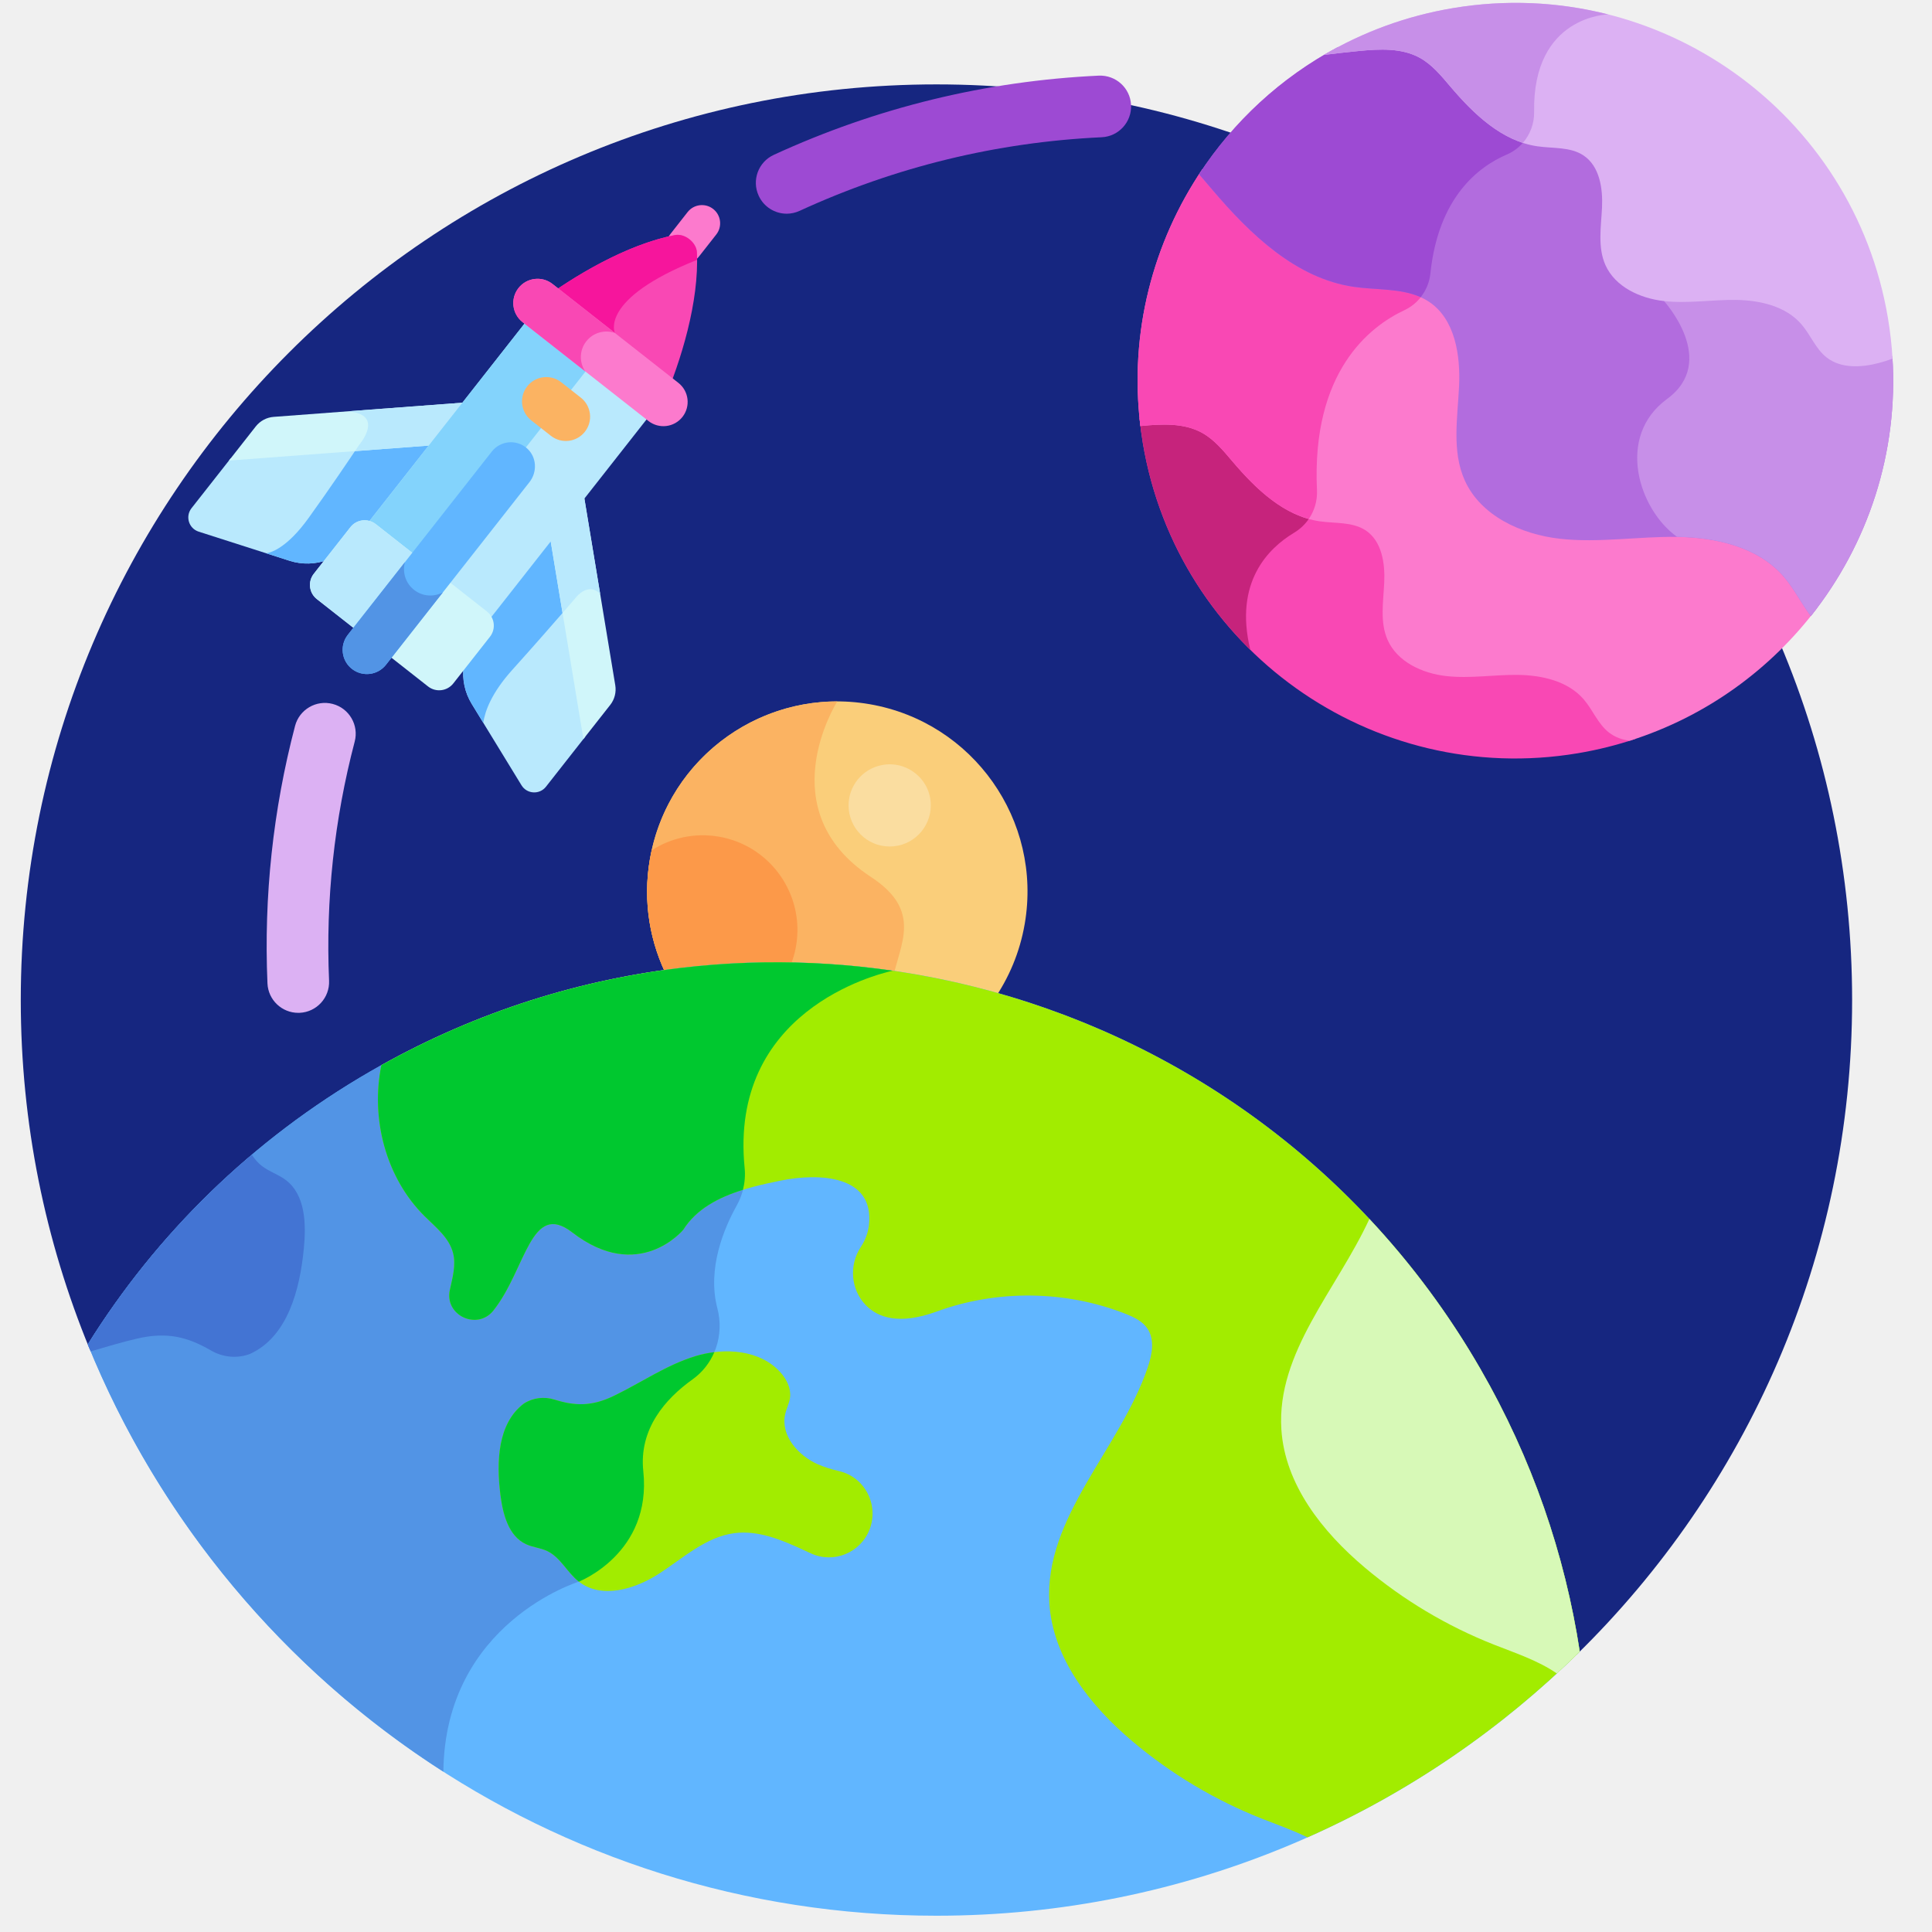
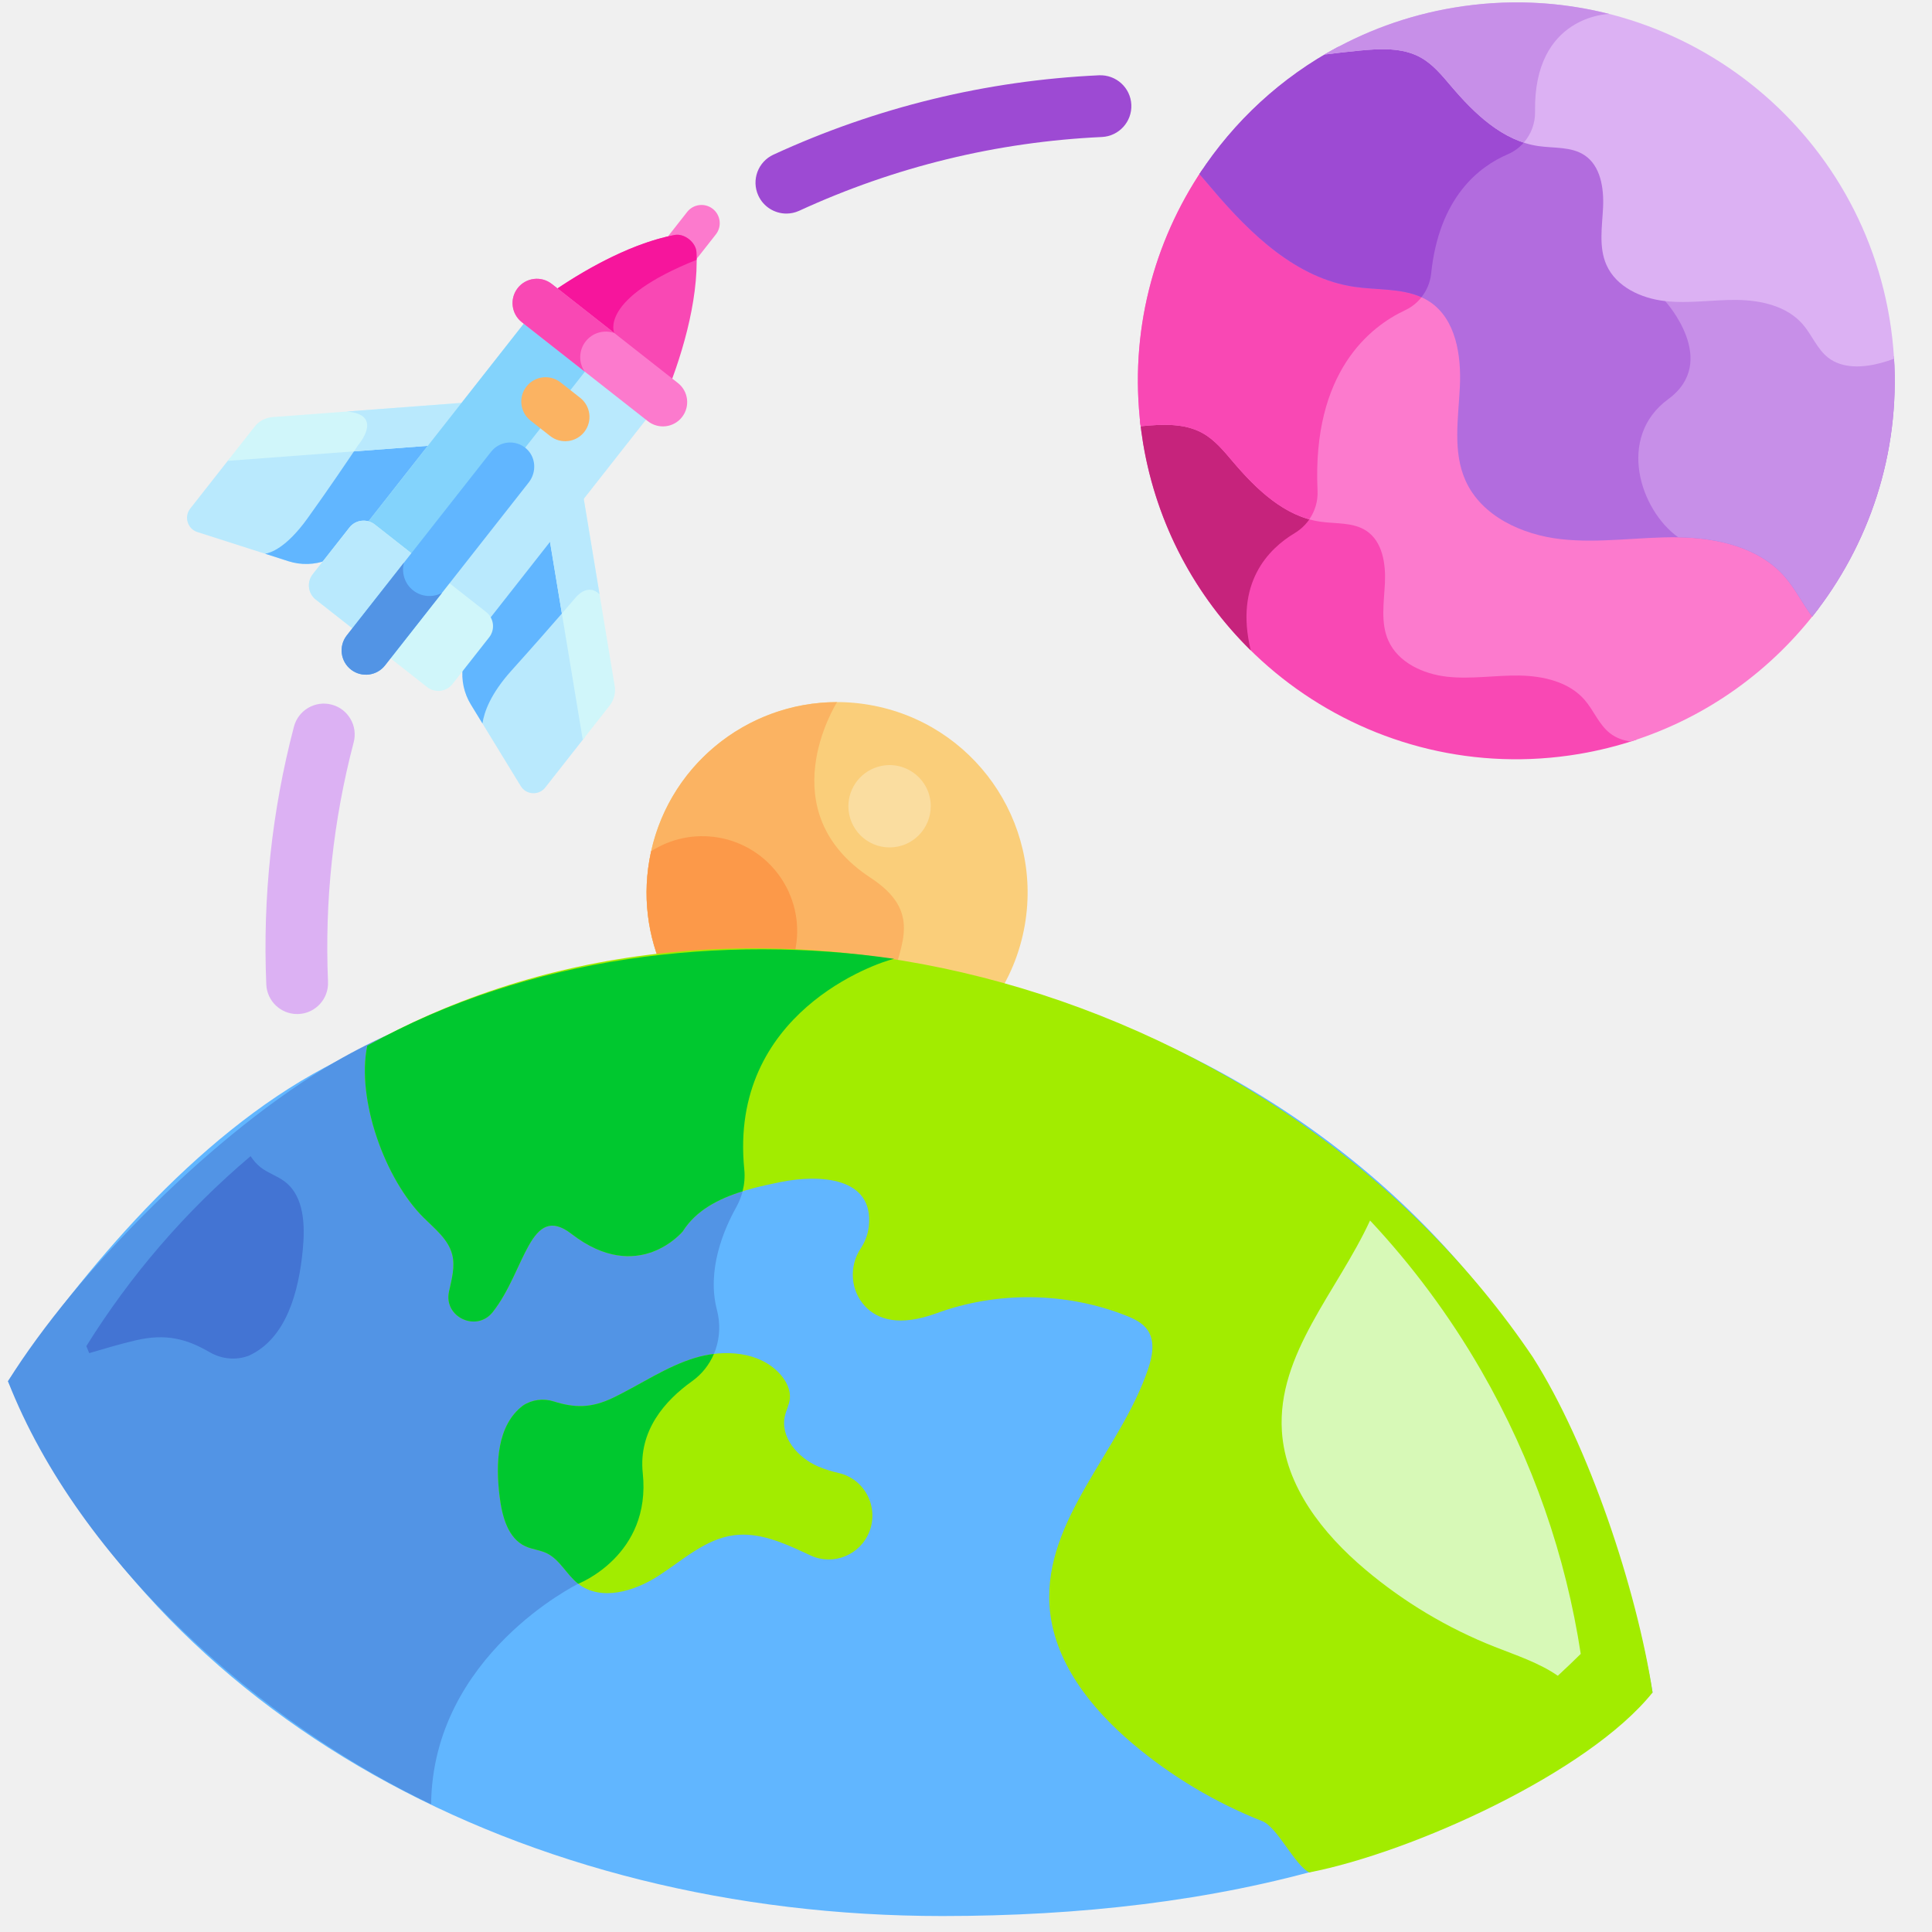
- <svg xmlns="http://www.w3.org/2000/svg" width="101" height="101" viewBox="0 0 101 101" fill="none">
+ <svg xmlns="http://www.w3.org/2000/svg" width="121" height="121" viewBox="0 0 121 121" fill="none">
  <g clip-path="url(#clip0_1_429)">
-     <path d="M82.419 86.504C91.306 77.814 96.824 65.693 96.824 52.28C96.824 25.844 75.392 4.412 48.955 4.412C22.518 4.412 1.086 25.844 1.086 52.28C1.086 58.73 2.365 64.879 4.676 70.495L82.419 86.504Z" fill="#162680" />
-     <path d="M41.127 11.172C40.517 11.172 39.933 10.824 39.662 10.232C39.289 9.424 39.643 8.467 40.452 8.095C45.828 5.623 51.544 4.23 57.443 3.954C58.336 3.918 59.087 4.6 59.129 5.489C59.17 6.378 58.483 7.133 57.594 7.175C52.11 7.43 46.797 8.725 41.799 11.024C41.581 11.123 41.352 11.172 41.127 11.172Z" fill="#9D4AD3" />
-     <path d="M15.592 52.949C14.733 52.949 14.019 52.273 13.982 51.407C13.787 46.865 14.273 42.337 15.425 37.949C15.651 37.089 16.533 36.574 17.394 36.8C18.254 37.026 18.769 37.907 18.543 38.768C17.472 42.843 17.021 47.049 17.203 51.269C17.241 52.158 16.551 52.91 15.661 52.948C15.638 52.949 15.615 52.949 15.592 52.949Z" fill="#DCB1F3" />
-     <path d="M51.928 52.299C52.738 51.138 53.314 49.787 53.57 48.3C54.502 42.889 50.871 37.746 45.46 36.813C40.048 35.881 34.906 39.513 33.974 44.924C33.592 47.143 33.978 49.317 34.938 51.173C40.621 50.377 46.413 50.764 51.928 52.299Z" fill="#FACE7A" />
-     <path d="M46.664 51.194C47.051 49.331 48.242 47.62 45.532 45.846C40.218 42.367 43.694 36.792 43.77 36.67C39.016 36.666 34.808 40.08 33.974 44.924C33.592 47.143 33.978 49.317 34.938 51.173C38.837 50.627 42.787 50.638 46.664 51.194Z" fill="#FBB362" />
-     <path d="M41.193 50.773C41.39 50.365 41.535 49.924 41.616 49.455C42.08 46.762 40.273 44.202 37.58 43.738C36.31 43.52 35.072 43.806 34.067 44.452C34.033 44.607 34.002 44.765 33.974 44.924C33.592 47.143 33.979 49.316 34.941 51.173C37.017 50.883 39.106 50.749 41.193 50.773Z" fill="#FC9949" />
-     <path d="M4.589 70.279C11.702 87.796 28.885 100.149 48.955 100.149C62.065 100.149 73.942 94.877 82.587 86.34C81.812 81.267 80.099 76.251 77.378 71.54C65.653 51.232 39.687 44.275 19.38 55.999C13.134 59.605 8.154 64.559 4.589 70.279Z" fill="#61B6FF" />
-     <path d="M46.678 50.746C37.57 49.424 27.968 51.041 19.38 55.999C13.134 59.605 8.154 64.559 4.589 70.279C8.338 79.513 14.886 87.309 23.178 92.62C23.259 84.834 30.262 82.684 30.262 82.684C30.262 82.684 34.085 81.209 33.63 76.909C33.395 74.695 34.791 73.121 36.2 72.114C37.377 71.274 37.868 69.792 37.502 68.394C36.956 66.31 37.862 64.19 38.51 63.029C38.846 62.429 38.998 61.742 38.929 61.058C38.104 52.843 45.834 50.93 46.678 50.746Z" fill="#5294E5" />
-     <path d="M77.378 71.54C65.761 51.417 40.16 44.406 19.937 55.687C19.367 58.473 20.166 61.565 22.197 63.58C22.781 64.159 23.482 64.706 23.685 65.503C23.844 66.128 23.661 66.782 23.522 67.412C23.519 67.421 23.518 67.429 23.516 67.438C23.227 68.765 24.954 69.572 25.798 68.506C27.506 66.347 27.741 62.748 29.913 64.425C33.396 67.114 35.718 64.29 35.718 64.29C36.767 62.629 38.906 62.102 40.833 61.715C42.829 61.313 45.716 61.432 45.426 64.041C45.379 64.457 45.228 64.845 45.002 65.188C44.377 66.132 44.471 67.409 45.256 68.224C45.9 68.892 47.014 69.269 48.943 68.572C52.106 67.409 55.694 67.448 58.832 68.68C59.272 68.852 59.727 69.066 59.989 69.46C60.377 70.041 60.227 70.819 60.002 71.48C58.551 75.757 54.571 79.314 54.858 83.821C55.041 86.704 57.002 89.177 59.211 91.04C61.223 92.738 63.514 94.106 65.963 95.073C66.754 95.385 67.587 95.674 68.351 96.054C73.68 93.689 78.495 90.381 82.587 86.34C81.812 81.267 80.099 76.251 77.378 71.54Z" fill="#A2EC00" />
-     <path d="M19.937 55.687C19.367 58.473 20.166 61.565 22.197 63.58C22.781 64.159 23.482 64.706 23.685 65.503C23.844 66.128 23.661 66.782 23.522 67.412C23.519 67.421 23.518 67.429 23.516 67.438C23.227 68.764 24.954 69.572 25.798 68.506C27.506 66.347 27.741 62.748 29.913 64.425C33.396 67.114 35.718 64.29 35.718 64.29C36.409 63.196 37.574 62.594 38.839 62.201C38.934 61.829 38.967 61.443 38.928 61.058C38.108 52.875 45.773 50.944 46.667 50.748C37.759 49.458 28.379 50.977 19.937 55.687Z" fill="#00C82F" />
-     <path d="M43.877 76.909C43.496 76.819 43.122 76.71 42.762 76.553C41.719 76.099 40.789 75.027 41.05 73.919C41.118 73.624 41.267 73.35 41.303 73.049C41.359 72.575 41.124 72.108 40.807 71.752C39.748 70.563 37.893 70.431 36.369 70.891C34.844 71.352 33.515 72.286 32.08 72.977C30.927 73.533 30.051 73.503 28.981 73.166C28.443 72.997 27.855 73.07 27.382 73.379C26.012 74.412 25.947 76.427 26.159 78.129C26.286 79.144 26.578 80.307 27.509 80.731C27.858 80.89 28.256 80.919 28.603 81.083C29.302 81.413 29.652 82.208 30.261 82.684C31.445 83.61 33.196 83.081 34.457 82.265C35.718 81.448 36.897 80.347 38.386 80.15C39.657 79.983 40.906 80.517 42.069 81.058C42.176 81.107 42.283 81.157 42.392 81.207C43.583 81.757 44.992 81.176 45.462 79.95C45.954 78.667 45.215 77.226 43.877 76.909Z" fill="#A2EC00" />
-     <path d="M36.2 72.114C36.72 71.744 37.105 71.247 37.342 70.689C37.011 70.729 36.682 70.797 36.369 70.891C34.844 71.352 33.515 72.286 32.08 72.977C30.927 73.533 30.051 73.503 28.981 73.166C28.443 72.997 27.855 73.07 27.382 73.379C26.012 74.412 25.947 76.427 26.159 78.129C26.286 79.144 26.578 80.307 27.509 80.731C27.858 80.89 28.256 80.919 28.603 81.083C29.302 81.413 29.652 82.208 30.261 82.684C30.261 82.684 34.085 81.209 33.63 76.909C33.395 74.695 34.791 73.121 36.2 72.114Z" fill="#00C82F" />
-     <path d="M14.941 61.689C14.554 61.397 14.072 61.25 13.69 60.953C13.478 60.788 13.309 60.587 13.162 60.366C9.747 63.252 6.877 66.609 4.589 70.281C4.639 70.403 4.689 70.525 4.739 70.647C5.545 70.413 6.349 70.168 7.164 69.979C8.739 69.613 9.809 69.892 11.034 70.602C11.652 70.959 12.395 71.033 13.063 70.782C15.037 69.888 15.675 67.425 15.884 65.268C16.009 63.982 15.97 62.469 14.941 61.689Z" fill="#4374D3" />
-     <path d="M77.378 71.54C75.716 68.661 73.767 66.051 71.588 63.724C69.879 67.425 66.731 70.695 66.986 74.721C67.169 77.605 69.131 80.078 71.339 81.941C73.352 83.639 75.642 85.007 78.092 85.974C79.212 86.416 80.413 86.81 81.388 87.485C81.793 87.111 82.192 86.73 82.584 86.343C81.809 81.27 80.099 76.253 77.378 71.54Z" fill="#D7F9B7" />
-     <path d="M84.534 38.207C83.948 37.749 83.676 37 83.189 36.437C82.352 35.469 80.977 35.155 79.697 35.138C78.417 35.12 77.133 35.342 75.86 35.199C74.588 35.057 73.257 34.447 72.736 33.276C72.316 32.334 72.503 31.25 72.553 30.219C72.604 29.188 72.426 28.004 71.568 27.433C70.865 26.965 69.947 27.067 69.113 26.946C67.211 26.672 65.71 25.222 64.465 23.758C63.981 23.189 63.497 22.592 62.844 22.23C61.873 21.69 60.691 21.754 59.585 21.862C59.581 21.862 59.576 21.863 59.571 21.863C59.616 22.297 59.672 22.732 59.745 23.167C61.549 33.924 71.731 41.181 82.488 39.377C83.527 39.203 84.533 38.949 85.502 38.626C85.15 38.562 84.819 38.431 84.534 38.207Z" fill="#F948B4" />
-     <path d="M64.465 23.758C63.981 23.189 63.497 22.592 62.844 22.23C61.872 21.69 60.691 21.754 59.584 21.862C59.581 21.863 59.576 21.863 59.571 21.863C59.615 22.297 59.672 22.732 59.745 23.167C60.461 27.435 62.496 31.151 65.363 33.971C64.505 30.443 66.296 28.663 67.654 27.849C68.066 27.602 68.387 27.249 68.593 26.837C66.934 26.398 65.594 25.086 64.465 23.758Z" fill="#C6237C" />
-     <path d="M93.788 30C92.424 28.422 90.185 27.911 88.1 27.883C86.014 27.855 83.923 28.216 81.85 27.984C79.777 27.751 77.609 26.757 76.76 24.852C76.077 23.317 76.381 21.551 76.464 19.872C76.545 18.193 76.257 16.264 74.858 15.334C73.714 14.572 72.219 14.736 70.859 14.54C67.76 14.093 65.316 11.732 63.288 9.347C63.147 9.18 63.002 9.013 62.857 8.846C60.277 12.665 59.021 17.387 59.616 22.273C59.628 22.272 59.64 22.27 59.652 22.269C60.736 22.164 61.895 22.101 62.847 22.63C63.487 22.985 63.961 23.57 64.435 24.128C65.656 25.563 67.127 26.983 68.991 27.253C69.81 27.371 70.71 27.272 71.398 27.73C72.24 28.291 72.413 29.451 72.364 30.462C72.315 31.472 72.131 32.535 72.543 33.459C73.053 34.605 74.358 35.203 75.605 35.343C76.853 35.483 78.112 35.265 79.367 35.282C80.622 35.3 81.968 35.607 82.789 36.556C83.266 37.108 83.534 37.842 84.108 38.291C84.426 38.54 84.801 38.672 85.198 38.724C89.208 37.456 92.59 34.976 95.001 31.772C94.601 31.182 94.254 30.54 93.788 30Z" fill="#FC7ACD" />
-     <path d="M70.859 14.54C67.76 14.093 65.316 11.732 63.288 9.347C63.147 9.18 63.002 9.013 62.857 8.846C60.278 12.664 59.021 17.387 59.616 22.273C59.629 22.272 59.64 22.27 59.652 22.269C60.736 22.163 61.895 22.101 62.847 22.63C63.487 22.985 63.961 23.57 64.435 24.128C65.528 25.413 66.823 26.684 68.42 27.129C68.717 26.697 68.873 26.176 68.848 25.632C68.556 19.419 71.611 17.062 73.42 16.215C73.905 15.989 74.288 15.607 74.525 15.144C73.433 14.602 72.091 14.718 70.859 14.54Z" fill="#F948B4" />
-     <path d="M98.592 18.75C97.666 18.995 96.592 19.052 95.838 18.462C95.26 18.009 94.991 17.271 94.511 16.716C93.685 15.76 92.328 15.45 91.066 15.433C89.802 15.417 88.535 15.635 87.28 15.494C86.024 15.353 84.711 14.751 84.197 13.597C83.782 12.667 83.967 11.597 84.017 10.58C84.066 9.564 83.892 8.396 83.044 7.831C82.351 7.371 81.446 7.47 80.622 7.351C78.745 7.08 77.265 5.65 76.036 4.205C75.559 3.644 75.081 3.055 74.437 2.698C73.478 2.166 72.312 2.228 71.221 2.335C70.786 2.377 70.351 2.426 69.916 2.478C66.954 4.06 64.479 6.36 62.683 9.111C62.916 9.375 63.143 9.644 63.371 9.911C65.357 12.247 67.751 14.56 70.786 14.998C72.118 15.19 73.582 15.029 74.703 15.774C76.073 16.687 76.356 18.576 76.275 20.22C76.195 21.864 75.897 23.594 76.567 25.098C77.397 26.964 79.521 27.937 81.551 28.165C83.581 28.392 85.63 28.039 87.673 28.067C89.715 28.094 91.908 28.595 93.244 30.14C93.789 30.771 94.167 31.547 94.667 32.207C97.639 28.473 99.255 23.681 98.93 18.651C98.819 18.686 98.706 18.72 98.592 18.75Z" fill="#B26CDE" />
-     <path d="M76.036 4.205C75.559 3.644 75.082 3.055 74.437 2.698C73.479 2.165 72.312 2.228 71.221 2.334C70.786 2.377 70.351 2.426 69.916 2.478C66.954 4.059 64.479 6.36 62.683 9.11C62.916 9.374 63.144 9.644 63.371 9.911C65.357 12.247 67.751 14.56 70.786 14.997C71.953 15.166 73.221 15.063 74.271 15.536C74.547 15.187 74.728 14.764 74.776 14.306C75.189 10.325 77.272 8.72 78.778 8.076C79.225 7.885 79.589 7.561 79.837 7.163C78.325 6.666 77.088 5.442 76.036 4.205Z" fill="#9D4AD3" />
-     <path d="M98.355 18.796C97.436 19.04 96.369 19.095 95.62 18.509C95.046 18.059 94.778 17.326 94.301 16.774C93.48 15.825 92.134 15.517 90.879 15.501C89.653 15.484 88.425 15.687 87.207 15.568L86.99 15.739C86.99 15.739 89.858 18.873 87.15 20.857C84.443 22.841 85.677 26.643 87.674 28.066C89.716 28.094 91.909 28.594 93.245 30.14C93.79 30.771 94.167 31.546 94.667 32.207C97.647 28.464 99.263 23.659 98.928 18.616C98.739 18.683 98.549 18.744 98.355 18.796Z" fill="#C78FE8" />
-     <path d="M75.955 0.425C73.505 0.835 71.237 1.682 69.215 2.871C69.821 2.794 70.429 2.725 71.037 2.666C72.121 2.56 73.279 2.498 74.231 3.026C74.871 3.381 75.346 3.966 75.82 4.524C77.04 5.959 78.511 7.38 80.376 7.649C81.195 7.767 82.094 7.668 82.782 8.127C83.624 8.687 83.798 9.847 83.749 10.858C83.699 11.868 83.516 12.931 83.927 13.855C84.439 15.002 85.743 15.6 86.99 15.739C88.237 15.879 89.496 15.662 90.751 15.679C92.006 15.696 93.353 16.003 94.174 16.953C94.651 17.505 94.918 18.238 95.493 18.688C96.241 19.274 97.309 19.218 98.229 18.974C98.468 18.911 98.705 18.835 98.937 18.748C98.895 18.047 98.816 17.343 98.698 16.635C96.894 5.878 86.711 -1.379 75.955 0.425Z" fill="#DCB1F3" />
-     <path d="M84.075 0.754C81.498 0.1 78.746 -0.044 75.955 0.425C73.504 0.835 71.237 1.682 69.215 2.871C69.821 2.794 70.428 2.725 71.037 2.666C72.12 2.56 73.279 2.498 74.231 3.026C74.871 3.381 75.346 3.966 75.82 4.524C76.868 5.757 78.102 6.977 79.612 7.468C79.992 7.031 80.21 6.458 80.2 5.857C80.11 0.802 84.075 0.754 84.075 0.754Z" fill="#C78FE8" />
-     <path d="M46.511 44.253C45.308 44.253 44.361 43.273 44.361 42.103C44.361 41.11 45.054 40.208 46.092 39.998C47.386 39.737 48.66 40.721 48.66 42.103C48.66 43.272 47.714 44.253 46.511 44.253Z" fill="#FADDA0" />
-     <path d="M22.654 23.164L19.393 27.315C19.124 27.24 18.832 27.294 18.605 27.464C18.537 27.511 18.473 27.568 18.419 27.637L17.143 29.262C16.5 29.506 15.794 29.525 15.139 29.316L10.388 27.794C9.869 27.629 9.675 26.996 10.011 26.568L12.061 23.96L22.654 23.164Z" fill="#B9E9FD" />
-     <path d="M18.605 27.464C18.537 27.511 18.473 27.568 18.419 27.637L17.143 29.262C16.5 29.506 15.794 29.525 15.139 29.316L13.92 28.925C14.185 28.885 15.015 28.632 16.128 27.085C17.227 25.558 18.273 24.006 18.634 23.466L22.654 23.164L19.393 27.315C19.124 27.24 18.832 27.294 18.605 27.464Z" fill="#61B6FF" />
-     <path d="M28.542 41.127C28.205 41.555 27.545 41.516 27.262 41.051L24.659 36.796C24.301 36.209 24.152 35.518 24.237 34.836L25.514 33.211C25.568 33.142 25.608 33.067 25.637 32.989C25.749 32.728 25.733 32.432 25.596 32.188L28.857 28.038L30.591 38.518L28.542 41.127Z" fill="#B9E9FD" />
-     <path d="M25.637 32.989C25.749 32.728 25.733 32.432 25.596 32.188L28.857 28.037L29.502 31.937C28.914 32.615 27.948 33.721 26.772 35.029C25.698 36.225 25.354 37.17 25.264 37.784L24.659 36.796C24.301 36.209 24.152 35.518 24.237 34.836L25.514 33.211C25.568 33.141 25.608 33.067 25.637 32.989Z" fill="#61B6FF" />
-     <path d="M30.499 38.635L28.765 28.155L30.526 25.914L32.165 35.824C32.225 36.188 32.13 36.56 31.903 36.849L30.499 38.635Z" fill="#D0F6FA" />
-     <path d="M30.122 31.218C30.122 31.218 29.863 31.522 29.409 32.046L28.765 28.155L30.526 25.914L31.374 31.043C30.747 30.413 30.122 31.218 30.122 31.218Z" fill="#B9E9FD" />
-     <path d="M22.562 23.282L11.969 24.078L13.372 22.291C13.6 22.002 13.938 21.821 14.306 21.793L24.323 21.041L22.562 23.282Z" fill="#D0F6FA" />
-     <path d="M18.177 21.503L24.323 21.041L22.562 23.282L18.557 23.583C18.692 23.382 18.769 23.267 18.769 23.267C18.769 23.267 20.165 21.658 18.177 21.503Z" fill="#B9E9FD" />
-     <path d="M35.948 11.085L35.034 12.25C34.709 12.662 34.781 13.261 35.194 13.585C35.607 13.909 36.205 13.837 36.529 13.425L37.444 12.26C37.768 11.848 37.696 11.249 37.284 10.925C36.87 10.601 36.273 10.673 35.948 11.085Z" fill="#FC7ACD" />
-     <path d="M28.102 15.843C29.96 14.448 32.756 12.777 35.288 12.289C35.796 12.191 36.407 12.671 36.432 13.189C36.558 15.764 35.597 18.876 34.68 21.011L28.102 15.843Z" fill="#F948B4" />
-     <path d="M36.432 13.189C36.439 13.319 36.441 13.451 36.443 13.584C31.302 15.636 32.143 17.405 32.143 17.405L31.97 17.389L29.099 15.133C30.881 13.927 33.175 12.696 35.288 12.289C35.796 12.191 36.407 12.671 36.432 13.189Z" fill="#F6159C" />
-     <path d="M25.376 32.065L19.564 27.499C19.463 27.419 19.348 27.368 19.229 27.344L28.202 15.922L34.581 20.933L25.608 32.355C25.555 32.245 25.478 32.145 25.376 32.065Z" fill="#B9E9FD" />
-     <path d="M22.47 29.782L19.564 27.499C19.463 27.419 19.348 27.369 19.229 27.344L28.202 15.922L31.391 18.427L22.47 29.782Z" fill="#83D3FC" />
-     <path d="M19.643 27.399L25.455 31.966C25.864 32.287 25.935 32.88 25.614 33.288L23.699 35.726C23.378 36.136 22.785 36.207 22.376 35.885L16.564 31.319C16.155 30.997 16.084 30.405 16.405 29.996L18.32 27.559C18.641 27.149 19.233 27.078 19.643 27.399Z" fill="#D0F6FA" />
-     <path d="M22.481 29.818L19.586 33.504C19.554 33.543 19.525 33.583 19.498 33.623L16.564 31.319C16.155 30.997 16.084 30.404 16.405 29.996L18.32 27.558C18.641 27.149 19.233 27.078 19.643 27.399L22.576 29.705C22.544 29.741 22.512 29.779 22.481 29.818Z" fill="#B9E9FD" />
-     <path d="M27.561 20.197C27.128 20.748 27.224 21.545 27.774 21.978L28.798 22.782C29.348 23.215 30.146 23.119 30.578 22.568C31.011 22.018 30.915 21.221 30.364 20.788L29.341 19.984C28.79 19.551 27.992 19.647 27.561 20.197Z" fill="#FBB362" />
-     <path d="M27.105 15.06C26.672 15.61 26.768 16.408 27.318 16.84L33.898 22.008C34.449 22.441 35.245 22.346 35.678 21.795C36.11 21.244 36.015 20.447 35.464 20.015L28.884 14.846C28.332 14.412 27.535 14.511 27.105 15.06Z" fill="#FC7ACD" />
-     <path d="M30.651 17.842C30.284 18.308 30.278 18.942 30.59 19.411L27.318 16.84C26.768 16.407 26.672 15.61 27.105 15.06C27.535 14.511 28.332 14.412 28.884 14.846L32.143 17.406C31.617 17.223 31.012 17.382 30.651 17.842Z" fill="#F948B4" />
-     <path d="M27.679 25.204L20.177 34.754C19.75 35.297 18.968 35.399 18.417 34.983C17.85 34.556 17.745 33.745 18.183 33.188L25.712 23.604C26.159 23.035 26.999 22.95 27.552 23.44C28.059 23.89 28.098 24.672 27.679 25.204Z" fill="#61B6FF" />
-     <path d="M21.667 30.854C22.111 31.189 22.693 31.214 23.154 30.965L20.177 34.754C19.75 35.297 18.968 35.399 18.417 34.983C17.85 34.556 17.745 33.746 18.183 33.188L21.169 29.387C21.023 29.915 21.202 30.503 21.667 30.854Z" fill="#5294E5" />
+     <path d="M49.253 13.376C48.52 13.376 47.82 12.959 47.494 12.249C47.047 11.278 47.472 10.13 48.443 9.684C54.893 6.717 61.752 5.046 68.831 4.715C69.903 4.671 70.804 5.49 70.855 6.557C70.904 7.624 70.079 8.529 69.013 8.58C62.432 8.886 56.056 10.44 50.059 13.198C49.797 13.318 49.523 13.376 49.253 13.376Z" fill="#9D4AD3" />
+     <path d="M18.61 63.509C17.58 63.509 16.723 62.697 16.678 61.658C16.445 56.208 17.027 50.774 18.41 45.509C18.681 44.477 19.74 43.858 20.773 44.13C21.805 44.401 22.423 45.459 22.151 46.492C20.867 51.382 20.326 56.429 20.544 61.492C20.589 62.56 19.761 63.462 18.693 63.508C18.666 63.509 18.638 63.509 18.61 63.509Z" fill="#DCB1F3" />
+     <path d="M62.214 62.728C63.186 61.336 63.876 59.715 64.184 57.93C65.303 51.436 60.946 45.266 54.452 44.146C47.958 43.027 41.788 47.385 40.669 53.879C40.21 56.542 40.673 59.151 41.826 61.378C48.645 60.423 55.596 60.887 62.214 62.728Z" fill="#FACE7A" />
+     <path d="M55.897 61.403C56.361 59.167 57.791 57.114 54.538 54.985C48.161 50.81 52.333 44.12 52.424 43.975C46.719 43.969 41.669 48.066 40.669 53.879C40.21 56.542 40.673 59.151 41.826 61.378C46.504 60.722 51.244 60.735 55.897 61.403Z" fill="#FBB362" />
+     <path d="M49.331 60.897C49.568 60.408 49.742 59.879 49.84 59.316C50.396 56.084 48.227 53.013 44.995 52.456C43.472 52.194 41.986 52.538 40.78 53.312C40.739 53.499 40.702 53.688 40.669 53.879C40.21 56.542 40.675 59.15 41.829 61.378C44.32 61.029 46.828 60.869 49.331 60.897Z" fill="#FC9949" />
+     <path d="M0.5 86.5C9.803 107.585 32.773 120 59.019 120C76.163 120 92.195 116.276 103.5 106C102.486 99.894 99.746 91.233 96.189 85.562C80.856 61.117 46.899 52.743 20.343 66.855C12.175 71.196 5.162 79.614 0.5 86.5Z" fill="#61B6FF" />
+     <path d="M55.913 60.865C44.984 59.279 31.306 60.55 21 66.5C13.505 70.828 4.778 79.643 0.5 86.507C5 98.007 16.5 108 27 113C27.097 103.657 36.214 99.191 36.214 99.191C36.214 99.191 40.802 97.421 40.256 92.261C39.974 89.605 41.649 87.715 43.34 86.507C44.752 85.499 45.342 83.721 44.902 82.043C44.248 79.542 45.334 76.998 46.112 75.604C46.515 74.885 46.697 74.06 46.615 73.24C45.624 63.381 54.901 61.086 55.913 60.865Z" fill="#5294E5" />
+     <path d="M96 85C80.5 62 47.267 51.963 23 65.5C22.315 68.844 24.099 73.848 26.537 76.266C27.237 76.961 28.078 77.618 28.322 78.573C28.513 79.324 28.293 80.109 28.126 80.865C28.123 80.875 28.122 80.885 28.12 80.895C27.772 82.488 29.845 83.456 30.857 82.177C32.907 79.587 33.189 75.267 35.795 77.28C39.975 80.507 42.762 77.119 42.762 77.119C44.021 75.125 46.587 74.492 48.899 74.028C51.294 73.546 54.76 73.689 54.411 76.819C54.355 77.318 54.174 77.784 53.902 78.195C53.152 79.329 53.265 80.861 54.208 81.839C54.98 82.64 56.317 83.093 58.632 82.257C62.427 80.861 66.733 80.908 70.499 82.386C71.027 82.593 71.572 82.85 71.887 83.322C72.353 84.02 72.173 84.953 71.903 85.747C70.162 90.878 65.385 95.147 65.73 100.555C65.949 104.015 68.302 106.982 70.953 109.218C73.368 111.256 76.116 112.897 79.055 114.057C80.005 114.433 81.083 116.813 82 117.269C88.5 116 99.5 111 103.5 106C102.5 99.5 99.5 90.5 96 85Z" fill="#A2EC00" />
+     <path d="M23 65.5C22.315 68.844 24.099 73.849 26.537 76.266C27.237 76.961 28.078 77.618 28.322 78.573C28.513 79.324 28.293 80.109 28.126 80.865C28.123 80.875 28.121 80.885 28.12 80.895C27.772 82.487 29.845 83.456 30.857 82.177C32.907 79.587 33.189 75.268 35.795 77.28C39.975 80.507 42.762 77.119 42.762 77.119C43.591 75.805 44.989 75.084 46.507 74.611C46.621 74.165 46.661 73.702 46.614 73.24C45.629 63.421 54.927 60.286 56 60.05C45.31 58.502 33.13 59.849 23 65.5Z" fill="#00C82F" />
+     <path d="M52.552 92.261C52.096 92.153 51.646 92.022 51.215 91.834C49.962 91.288 48.847 90.002 49.159 88.673C49.242 88.319 49.42 87.99 49.463 87.629C49.531 87.06 49.249 86.499 48.868 86.073C47.597 84.646 45.372 84.488 43.543 85.04C41.713 85.592 40.118 86.713 38.396 87.543C37.012 88.209 35.961 88.174 34.678 87.77C34.031 87.567 33.326 87.654 32.759 88.025C31.114 89.265 31.037 91.682 31.291 93.725C31.443 94.943 31.794 96.338 32.911 96.847C33.33 97.038 33.808 97.073 34.224 97.269C35.063 97.666 35.482 98.62 36.213 99.191C37.634 100.302 39.735 99.667 41.248 98.688C42.762 97.707 44.176 96.386 45.963 96.151C47.489 95.95 48.987 96.59 50.383 97.239C50.511 97.299 50.64 97.359 50.77 97.419C52.2 98.079 53.89 97.381 54.454 95.91C55.045 94.37 54.158 92.641 52.552 92.261Z" fill="#A2EC00" />
+     <path d="M43.34 86.507C43.964 86.062 44.426 85.466 44.711 84.796C44.313 84.845 43.919 84.926 43.543 85.04C41.713 85.592 40.118 86.713 38.396 87.543C37.012 88.209 35.961 88.174 34.678 87.77C34.031 87.567 33.326 87.654 32.759 88.025C31.114 89.265 31.037 91.682 31.291 93.725C31.443 94.943 31.794 96.338 32.911 96.847C33.33 97.038 33.808 97.073 34.224 97.269C35.063 97.666 35.482 98.62 36.213 99.191C36.213 99.191 40.802 97.421 40.256 92.261C39.974 89.605 41.649 87.715 43.34 86.507Z" fill="#00C82F" />
+     <path d="M17.829 73.997C17.365 73.646 16.786 73.47 16.328 73.113C16.073 72.915 15.871 72.674 15.694 72.409C11.596 75.873 8.153 79.901 5.407 84.307C5.467 84.454 5.526 84.6 5.587 84.746C6.553 84.466 7.518 84.172 8.496 83.945C10.387 83.505 11.671 83.841 13.141 84.692C13.882 85.121 14.774 85.209 15.576 84.909C17.945 83.836 18.71 80.88 18.961 78.291C19.111 76.749 19.064 74.933 17.829 73.997Z" fill="#4374D3" />
+     <path d="M92.754 85.818C90.759 82.363 88.42 79.232 85.806 76.439C83.755 80.881 79.977 84.804 80.284 89.636C80.503 93.096 82.857 96.064 85.507 98.299C87.922 100.336 90.67 101.978 93.61 103.139C94.955 103.669 96.396 104.142 97.565 104.952C98.051 104.503 98.53 104.046 99.001 103.582C98.07 97.494 96.019 91.473 92.754 85.818Z" fill="#D7F9B7" />
+     <path d="M101.341 45.819C100.638 45.268 100.311 44.37 99.727 43.695C98.722 42.533 97.073 42.156 95.536 42.136C94 42.114 92.459 42.38 90.932 42.209C89.405 42.038 87.808 41.306 87.183 39.902C86.679 38.771 86.904 37.47 86.964 36.233C87.025 34.996 86.811 33.575 85.781 32.89C84.938 32.328 83.837 32.45 82.835 32.306C80.553 31.976 78.752 30.236 77.258 28.48C76.677 27.797 76.097 27.081 75.313 26.646C74.148 25.998 72.729 26.075 71.402 26.204C71.397 26.204 71.391 26.205 71.386 26.206C71.439 26.726 71.507 27.248 71.594 27.771C73.759 40.679 85.977 49.387 98.885 47.223C100.132 47.013 101.34 46.709 102.503 46.321C102.081 46.244 101.683 46.087 101.341 45.819Z" fill="#F948B4" />
+     <path d="M77.258 28.48C76.677 27.797 76.096 27.081 75.313 26.646C74.147 25.998 72.729 26.075 71.401 26.204C71.397 26.205 71.391 26.205 71.386 26.206C71.438 26.726 71.507 27.248 71.593 27.771C72.453 32.892 74.896 37.352 78.335 40.735C77.306 36.502 79.455 34.366 81.085 33.389C81.579 33.093 81.965 32.669 82.212 32.175C80.221 31.648 78.613 30.073 77.258 28.48Z" fill="#C6237C" />
+     <path d="M112.445 35.97C110.809 34.077 108.122 33.464 105.62 33.43C103.117 33.396 100.607 33.829 98.12 33.55C95.632 33.271 93.031 32.078 92.012 29.792C91.192 27.95 91.557 25.831 91.656 23.817C91.754 21.802 91.408 19.487 89.729 18.37C88.357 17.456 86.562 17.653 84.931 17.418C81.212 16.881 78.279 14.048 75.845 11.186C75.676 10.986 75.502 10.786 75.329 10.585C72.233 15.168 70.725 20.834 71.44 26.698C71.453 26.696 71.468 26.694 71.483 26.693C72.783 26.567 74.173 26.491 75.316 27.125C76.084 27.552 76.654 28.254 77.222 28.924C78.687 30.646 80.452 32.35 82.69 32.673C83.672 32.815 84.751 32.696 85.577 33.247C86.588 33.919 86.796 35.311 86.736 36.524C86.678 37.736 86.457 39.012 86.951 40.12C87.564 41.495 89.129 42.213 90.626 42.382C92.123 42.549 93.634 42.288 95.14 42.309C96.646 42.33 98.262 42.699 99.247 43.837C99.819 44.499 100.14 45.38 100.829 45.919C101.211 46.218 101.661 46.377 102.138 46.439C106.949 44.918 111.008 41.941 113.901 38.096C113.421 37.388 113.005 36.618 112.445 35.97Z" fill="#FC7ACD" />
+     <path d="M84.931 17.418C81.212 16.881 78.279 14.048 75.846 11.186C75.676 10.986 75.502 10.786 75.329 10.585C72.233 15.167 70.725 20.834 71.44 26.698C71.454 26.696 71.468 26.694 71.483 26.693C72.784 26.566 74.173 26.491 75.316 27.125C76.084 27.552 76.654 28.254 77.222 28.924C78.534 30.465 80.088 31.991 82.004 32.525C82.36 32.007 82.548 31.382 82.517 30.729C82.168 23.273 85.833 20.445 88.004 19.428C88.587 19.157 89.046 18.699 89.33 18.143C88.02 17.492 86.409 17.631 84.931 17.418Z" fill="#F948B4" />
+     <path d="M118.21 22.47C117.1 22.765 115.811 22.832 114.905 22.124C114.212 21.581 113.889 20.696 113.313 20.029C112.322 18.882 110.694 18.51 109.179 18.49C107.662 18.47 106.142 18.732 104.636 18.562C103.129 18.394 101.553 17.672 100.936 16.286C100.439 15.17 100.661 13.887 100.72 12.666C100.78 11.447 100.57 10.045 99.553 9.368C98.721 8.815 97.635 8.934 96.646 8.791C94.394 8.466 92.618 6.75 91.144 5.016C90.57 4.342 89.997 3.637 89.225 3.207C88.074 2.569 86.675 2.644 85.366 2.772C84.843 2.823 84.321 2.881 83.799 2.944C80.244 4.842 77.274 7.602 75.119 10.903C75.399 11.22 75.672 11.543 75.945 11.864C78.328 14.667 81.201 17.442 84.843 17.967C86.442 18.198 88.198 18.005 89.543 18.899C91.188 19.994 91.527 22.261 91.43 24.234C91.334 26.207 90.976 28.283 91.78 30.087C92.777 32.327 95.325 33.495 97.761 33.767C100.197 34.04 102.656 33.617 105.107 33.65C107.558 33.683 110.189 34.284 111.792 36.138C112.447 36.895 112.9 37.826 113.5 38.618C117.067 34.137 119.006 28.387 118.616 22.352C118.482 22.394 118.347 22.434 118.21 22.47Z" fill="#B26CDE" />
+     <path d="M91.144 5.016C90.57 4.343 89.998 3.636 89.225 3.207C88.075 2.568 86.675 2.644 85.366 2.772C84.843 2.823 84.321 2.881 83.799 2.944C80.244 4.842 77.274 7.602 75.119 10.902C75.399 11.219 75.673 11.543 75.945 11.864C78.328 14.666 81.201 17.442 84.843 17.966C86.244 18.169 87.765 18.046 89.025 18.614C89.356 18.195 89.573 17.686 89.631 17.138C90.126 12.36 92.627 10.434 94.433 9.661C94.97 9.432 95.406 9.043 95.704 8.566C93.89 7.969 92.405 6.5 91.144 5.016Z" fill="#9D4AD3" />
+     <path d="M117.926 22.525C116.823 22.818 115.542 22.884 114.643 22.181C113.955 21.641 113.634 20.762 113.061 20.099C112.076 18.96 110.46 18.591 108.954 18.571C107.484 18.551 106.01 18.795 104.548 18.651L104.288 18.857C104.288 18.857 107.729 22.618 104.48 24.999C101.232 27.38 102.712 31.942 105.108 33.65C107.559 33.683 110.19 34.283 111.793 36.138C112.448 36.895 112.9 37.825 113.5 38.618C117.076 34.127 119.015 28.36 118.614 22.31C118.387 22.389 118.159 22.464 117.926 22.525Z" fill="#C78FE8" />
+     <path d="M91.046 0.48C88.106 0.972 85.384 1.989 82.958 3.415C83.686 3.323 84.415 3.24 85.144 3.169C86.445 3.042 87.835 2.967 88.978 3.601C89.746 4.028 90.315 4.73 90.884 5.399C92.348 7.121 94.114 8.826 96.351 9.149C97.334 9.291 98.413 9.172 99.239 9.722C100.249 10.394 100.457 11.787 100.399 13C100.339 14.212 100.119 15.487 100.613 16.596C101.226 17.972 102.791 18.69 104.288 18.857C105.785 19.025 107.295 18.764 108.801 18.785C110.307 18.805 111.924 19.174 112.908 20.314C113.482 20.976 113.802 21.856 114.491 22.396C115.39 23.099 116.67 23.032 117.774 22.739C118.062 22.663 118.346 22.572 118.624 22.467C118.574 21.627 118.479 20.782 118.338 19.932C116.173 7.024 103.954 -1.685 91.046 0.48Z" fill="#DCB1F3" />
+     <path d="M100.791 0.875C97.698 0.09 94.396 -0.082 91.046 0.48C88.105 0.972 85.384 1.989 82.958 3.415C83.686 3.323 84.414 3.24 85.144 3.169C86.444 3.042 87.835 2.967 88.978 3.601C89.746 4.027 90.315 4.73 90.884 5.399C92.141 6.878 93.623 8.342 95.434 8.931C95.891 8.407 96.153 7.72 96.14 6.998C96.032 0.933 100.79 0.875 100.791 0.875Z" fill="#C78FE8" />
+     <path d="M55.713 53.073C54.27 53.073 53.134 51.898 53.134 50.494C53.134 49.302 53.965 48.22 55.21 47.967C56.764 47.654 58.292 48.835 58.292 50.494C58.292 51.896 57.157 53.073 55.713 53.073Z" fill="#FADDA0" />
+     <path d="M27.085 27.767L23.172 32.748C22.849 32.658 22.498 32.723 22.226 32.927C22.144 32.983 22.068 33.052 22.003 33.134L20.471 35.084C19.7 35.377 18.853 35.4 18.066 35.149L12.365 33.324C11.743 33.125 11.51 32.366 11.914 31.852L14.373 28.722L27.085 27.767Z" fill="#B9E9FD" />
+     <path d="M22.226 32.927C22.144 32.983 22.068 33.052 22.003 33.134L20.471 35.084C19.7 35.377 18.853 35.4 18.066 35.149L16.604 34.68C16.922 34.632 17.918 34.329 19.254 32.472C20.572 30.639 21.827 28.778 22.261 28.13L27.084 27.767L23.172 32.748C22.849 32.658 22.498 32.723 22.226 32.927Z" fill="#61B6FF" />
+     <path d="M34.15 49.322C33.746 49.836 32.955 49.789 32.614 49.232L29.491 44.125C29.061 43.421 28.882 42.591 28.985 41.773L30.517 39.823C30.581 39.74 30.63 39.651 30.665 39.557C30.798 39.244 30.779 38.888 30.615 38.595L34.528 33.616L36.609 46.192L34.15 49.322Z" fill="#B9E9FD" />
+     <path d="M30.665 39.557C30.798 39.244 30.779 38.888 30.615 38.595L34.528 33.615L35.303 38.295C34.597 39.109 33.438 40.435 32.026 42.005C30.737 43.44 30.325 44.574 30.216 45.31L29.491 44.125C29.061 43.421 28.882 42.591 28.985 41.773L30.517 39.823C30.581 39.739 30.63 39.651 30.665 39.557Z" fill="#61B6FF" />
+     <path d="M36.498 46.332L34.417 33.756L36.531 31.067L38.498 42.959C38.57 43.395 38.456 43.842 38.183 44.189L36.498 46.332Z" fill="#D0F6FA" />
+     <path d="M36.046 37.431C36.046 37.431 35.735 37.797 35.19 38.425L34.417 33.756L36.531 31.067L37.549 37.222C36.796 36.466 36.046 37.431 36.046 37.431Z" fill="#B9E9FD" />
+     <path d="M26.974 27.908L14.262 28.863L15.947 26.72C16.22 26.372 16.626 26.155 17.067 26.122L29.087 25.219L26.974 27.908Z" fill="#D0F6FA" />
+     <path d="M21.713 25.773L29.087 25.219L26.974 27.908L22.169 28.27C22.331 28.028 22.422 27.89 22.422 27.89C22.422 27.89 24.098 25.96 21.713 25.773Z" fill="#B9E9FD" />
+     <path d="M43.038 13.273L41.941 14.67C41.551 15.165 41.637 15.883 42.133 16.272C42.629 16.661 43.346 16.575 43.735 16.08L44.833 14.682C45.222 14.187 45.136 13.469 44.64 13.08C44.144 12.691 43.427 12.778 43.038 13.273Z" fill="#FC7ACD" />
+     <path d="M33.622 18.982C35.852 17.307 39.207 15.302 42.245 14.717C42.855 14.599 43.588 15.176 43.619 15.797C43.77 18.887 42.616 22.621 41.517 25.184L33.622 18.982Z" fill="#F948B4" />
+     <path d="M43.619 15.797C43.627 15.953 43.63 16.112 43.631 16.271C37.463 18.733 38.471 20.857 38.471 20.857L38.264 20.837L34.819 18.13C36.957 16.682 39.71 15.205 42.245 14.717C42.855 14.599 43.588 15.176 43.619 15.797Z" fill="#F6159C" />
+     <path d="M30.352 38.449L23.377 32.969C23.255 32.873 23.117 32.812 22.974 32.782L33.743 19.076L41.397 25.089L30.629 38.796C30.566 38.664 30.473 38.545 30.352 38.449Z" fill="#B9E9FD" />
+     <path d="M26.864 35.709L23.377 32.969C23.255 32.873 23.117 32.813 22.974 32.782L33.743 19.077L37.57 22.083L26.864 35.709Z" fill="#83D3FC" />
+     <path d="M23.471 32.849L30.446 38.33C30.937 38.715 31.022 39.425 30.636 39.916L28.338 42.841C27.953 43.333 27.242 43.418 26.751 43.032L19.776 37.553C19.286 37.167 19.201 36.456 19.586 35.966L21.884 33.041C22.269 32.549 22.98 32.464 23.471 32.849Z" fill="#D0F6FA" />
+     <path d="M26.877 35.751L23.403 40.174C23.365 40.222 23.331 40.27 23.297 40.318L19.776 37.552C19.286 37.167 19.201 36.456 19.586 35.965L21.884 33.04C22.269 32.549 22.98 32.464 23.471 32.849L26.992 35.616C26.952 35.659 26.915 35.705 26.877 35.751Z" fill="#B9E9FD" />
+     <path d="M32.973 24.207C32.454 24.868 32.568 25.824 33.229 26.343L34.458 27.308C35.118 27.828 36.075 27.712 36.594 27.052C37.113 26.391 36.998 25.435 36.337 24.916L35.109 23.95C34.448 23.431 33.491 23.547 32.973 24.207Z" fill="#FBB362" />
+     <path d="M32.425 18.041C31.906 18.703 32.022 19.659 32.682 20.178L40.577 26.38C41.238 26.899 42.194 26.785 42.713 26.124C43.232 25.463 43.118 24.507 42.457 23.988L34.561 17.785C33.898 17.264 32.943 17.383 32.425 18.041Z" fill="#FC7ACD" />
+     <path d="M36.681 21.38C36.241 21.94 36.234 22.701 36.608 23.263L32.682 20.177C32.022 19.658 31.906 18.703 32.425 18.041C32.943 17.383 33.898 17.264 34.561 17.785L38.471 20.857C37.841 20.637 37.115 20.828 36.681 21.38Z" fill="#F948B4" />
+     <path d="M33.115 30.215L24.112 41.675C23.601 42.326 22.661 42.449 22 41.95C21.32 41.437 21.194 40.465 21.719 39.795L30.755 28.295C31.291 27.611 32.299 27.51 32.963 28.099C33.571 28.639 33.617 29.576 33.115 30.215Z" fill="#61B6FF" />
+     <path d="M25.9 36.995C26.433 37.398 27.132 37.427 27.685 37.128L24.112 41.675C23.601 42.327 22.661 42.449 22 41.95C21.32 41.437 21.194 40.466 21.719 39.795L25.303 35.234C25.128 35.869 25.342 36.574 25.9 36.995Z" fill="#5294E5" />
  </g>
  <defs>
    <clipPath id="clip0_1_429">
-       <rect width="100" height="100" fill="white" transform="translate(0.5 0.149414)" />
+       <rect width="120" height="120" fill="white" transform="translate(0.5 0.149414)" />
    </clipPath>
  </defs>
</svg>
